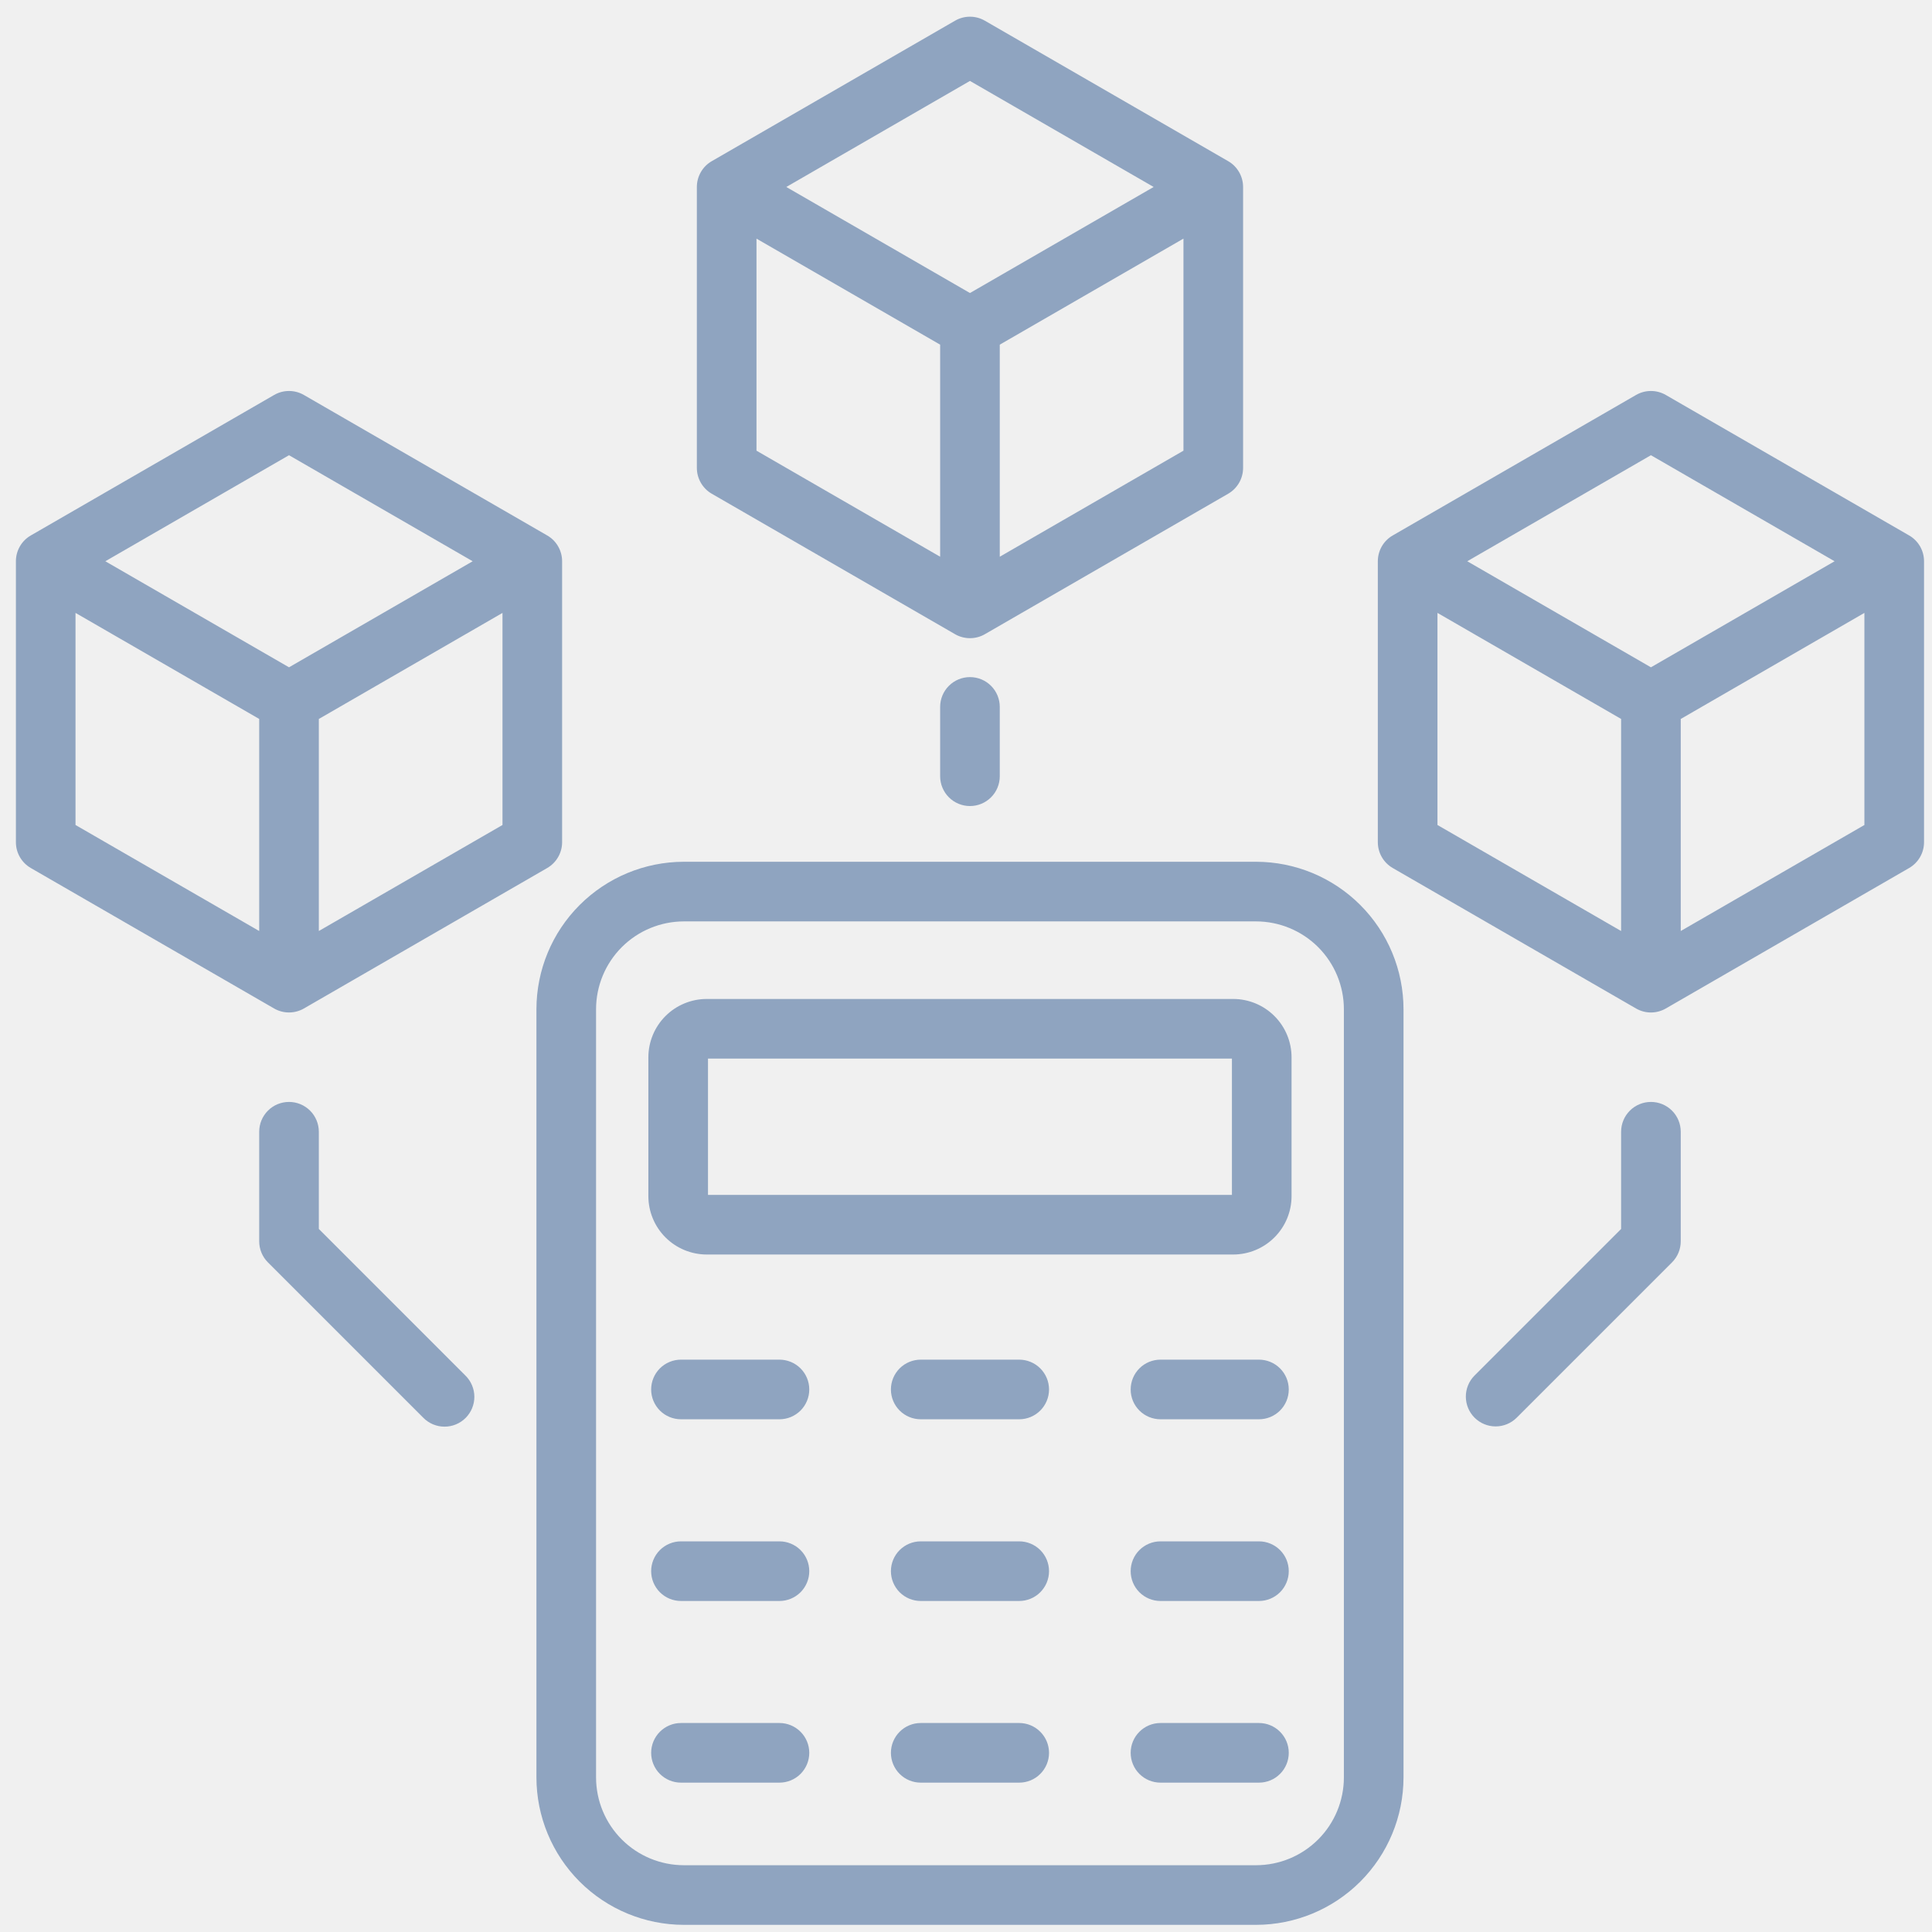
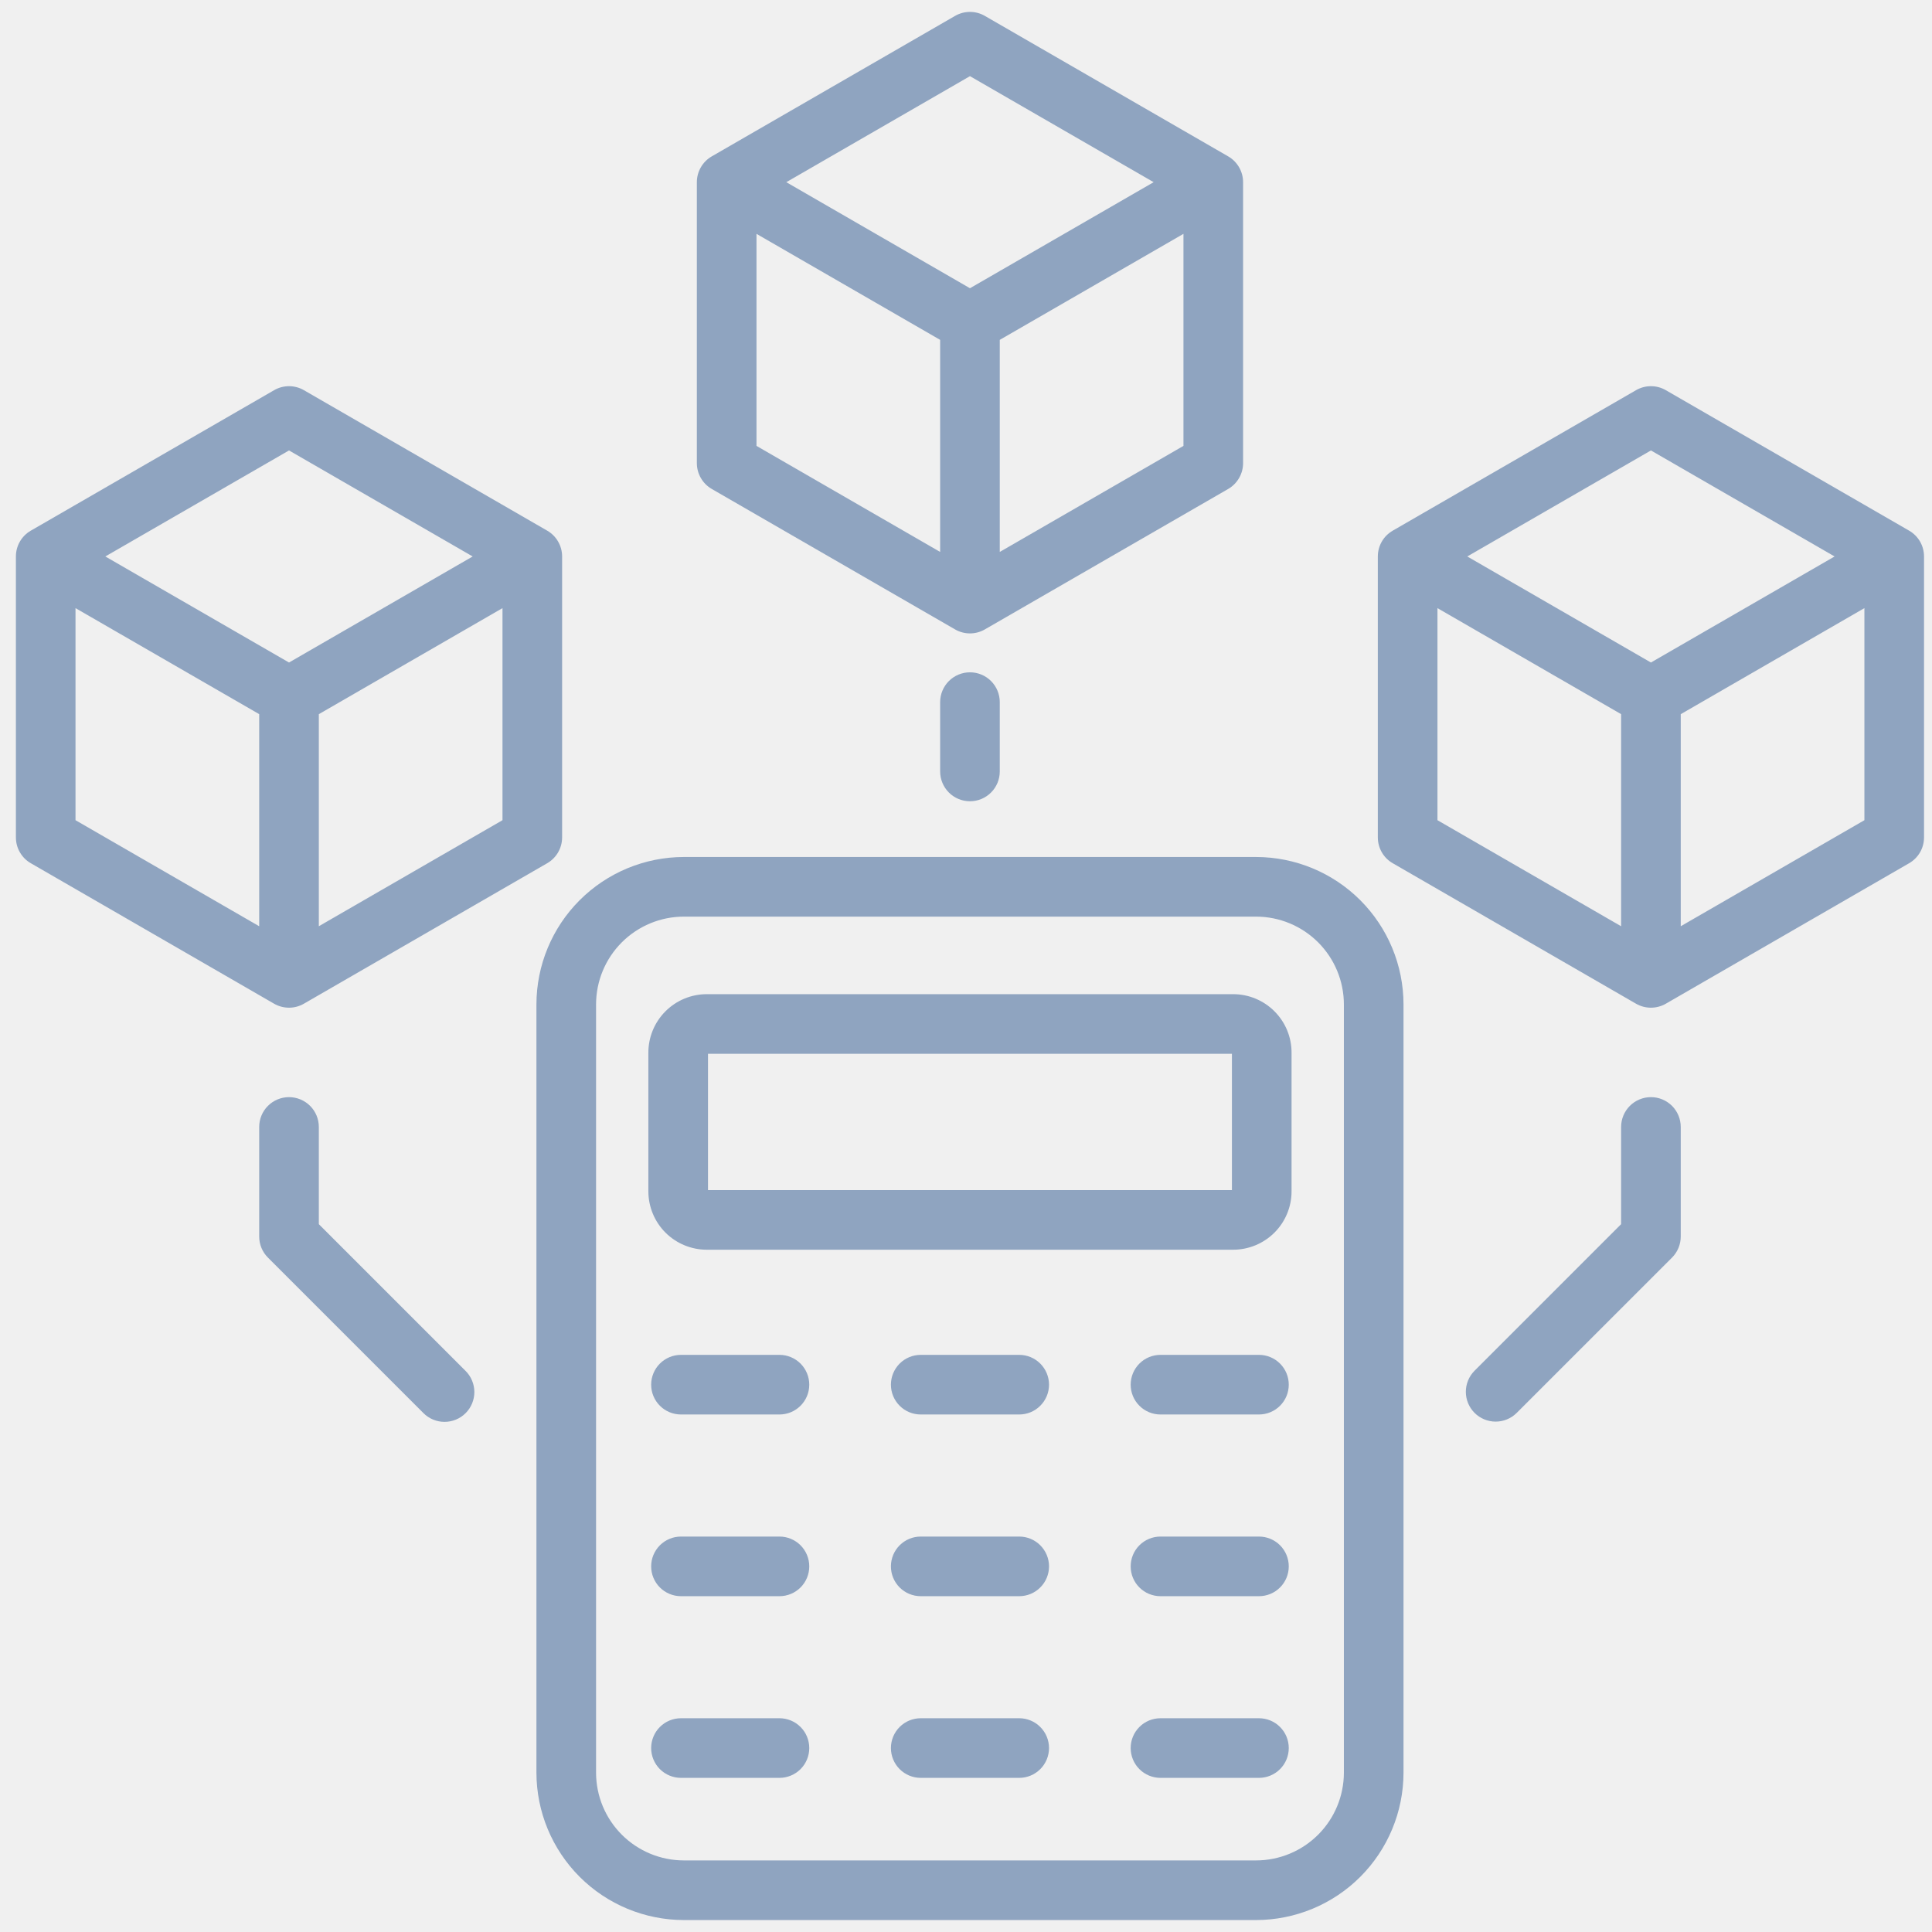
<svg xmlns="http://www.w3.org/2000/svg" width="81" height="81" viewBox="0 0 81 81" fill="none">
-   <g clip-path="url(#clip0_367_924)">
-     <path d="M52.663 36.13H28.67C27.032 36.132 25.461 36.784 24.302 37.943C23.143 39.101 22.492 40.672 22.49 42.311V74.52C22.492 76.158 23.144 77.729 24.302 78.888C25.461 80.046 27.032 80.698 28.67 80.7H52.663C54.301 80.698 55.872 80.046 57.031 78.888C58.189 77.729 58.841 76.158 58.843 74.52V42.311C58.841 40.672 58.189 39.101 57.031 37.943C55.872 36.784 54.301 36.132 52.663 36.13ZM56.343 74.52C56.342 75.496 55.954 76.431 55.264 77.121C54.574 77.811 53.638 78.199 52.663 78.2H28.67C27.694 78.199 26.759 77.811 26.069 77.121C25.379 76.431 24.991 75.496 24.99 74.52V42.311C24.991 41.335 25.379 40.4 26.069 39.709C26.759 39.02 27.694 38.632 28.67 38.63H52.663C53.638 38.632 54.574 39.02 55.264 39.709C55.954 40.4 56.342 41.335 56.343 42.311V74.52ZM51.703 41.882H29.629C28.981 41.883 28.359 42.141 27.9 42.599C27.442 43.058 27.184 43.679 27.183 44.328V50.149C27.184 50.798 27.442 51.42 27.9 51.878C28.359 52.337 28.981 52.595 29.629 52.596H51.703C52.352 52.595 52.974 52.337 53.432 51.878C53.891 51.42 54.149 50.798 54.149 50.149V44.328C54.149 43.68 53.891 43.058 53.432 42.599C52.974 42.141 52.352 41.883 51.703 41.882ZM51.649 50.096H29.683V44.382H51.649V50.096ZM33.929 58.254C33.929 58.586 33.797 58.903 33.563 59.138C33.328 59.372 33.01 59.504 32.679 59.504H28.55C28.219 59.504 27.901 59.372 27.666 59.138C27.432 58.903 27.3 58.586 27.3 58.254C27.3 57.922 27.432 57.605 27.666 57.37C27.901 57.136 28.219 57.004 28.55 57.004H32.679C33.01 57.004 33.328 57.136 33.563 57.37C33.797 57.605 33.929 57.922 33.929 58.254ZM54.032 58.254C54.032 58.586 53.901 58.903 53.666 59.138C53.432 59.372 53.114 59.504 52.782 59.504H48.654C48.322 59.504 48.004 59.372 47.77 59.138C47.535 58.903 47.404 58.586 47.404 58.254C47.404 57.922 47.535 57.605 47.77 57.37C48.004 57.136 48.322 57.004 48.654 57.004H52.782C53.114 57.004 53.432 57.136 53.666 57.37C53.901 57.605 54.032 57.922 54.032 58.254ZM43.981 58.254C43.981 58.586 43.849 58.903 43.614 59.138C43.38 59.372 43.062 59.504 42.731 59.504H38.602C38.27 59.504 37.953 59.372 37.718 59.138C37.484 58.903 37.352 58.586 37.352 58.254C37.352 57.922 37.484 57.605 37.718 57.37C37.953 57.136 38.27 57.004 38.602 57.004H42.731C43.062 57.004 43.38 57.136 43.614 57.37C43.849 57.605 43.981 57.922 43.981 58.254ZM33.929 65.872C33.929 66.203 33.797 66.521 33.563 66.756C33.328 66.99 33.01 67.122 32.679 67.122H28.55C28.219 67.122 27.901 66.99 27.666 66.756C27.432 66.521 27.3 66.203 27.3 65.872C27.3 65.54 27.432 65.222 27.666 64.988C27.901 64.754 28.219 64.622 28.55 64.622H32.679C33.01 64.622 33.328 64.754 33.563 64.988C33.797 65.222 33.929 65.54 33.929 65.872ZM54.032 65.872C54.032 66.203 53.901 66.521 53.666 66.756C53.432 66.99 53.114 67.122 52.782 67.122H48.654C48.322 67.122 48.004 66.99 47.77 66.756C47.535 66.521 47.404 66.203 47.404 65.872C47.404 65.54 47.535 65.222 47.77 64.988C48.004 64.754 48.322 64.622 48.654 64.622H52.782C53.114 64.622 53.432 64.754 53.666 64.988C53.901 65.222 54.032 65.54 54.032 65.872ZM43.981 65.872C43.981 66.203 43.849 66.521 43.614 66.756C43.38 66.99 43.062 67.122 42.731 67.122H38.602C38.27 67.122 37.953 66.99 37.718 66.756C37.484 66.521 37.352 66.203 37.352 65.872C37.352 65.54 37.484 65.222 37.718 64.988C37.953 64.754 38.27 64.622 38.602 64.622H42.731C43.062 64.622 43.38 64.754 43.614 64.988C43.849 65.222 43.981 65.54 43.981 65.872ZM33.929 73.488C33.929 73.82 33.797 74.138 33.563 74.372C33.328 74.607 33.01 74.738 32.679 74.738H28.55C28.219 74.738 27.901 74.607 27.666 74.372C27.432 74.138 27.3 73.82 27.3 73.488C27.3 73.157 27.432 72.839 27.666 72.605C27.901 72.37 28.219 72.238 28.55 72.238H32.679C33.01 72.238 33.328 72.37 33.563 72.605C33.797 72.839 33.929 73.157 33.929 73.488ZM54.032 73.488C54.032 73.82 53.901 74.138 53.666 74.372C53.432 74.607 53.114 74.738 52.782 74.738H48.654C48.322 74.738 48.004 74.607 47.77 74.372C47.535 74.138 47.404 73.82 47.404 73.488C47.404 73.157 47.535 72.839 47.77 72.605C48.004 72.37 48.322 72.238 48.654 72.238H52.782C53.114 72.238 53.432 72.37 53.666 72.605C53.901 72.839 54.032 73.157 54.032 73.488ZM43.981 73.488C43.981 73.82 43.849 74.138 43.614 74.372C43.38 74.607 43.062 74.738 42.731 74.738H38.602C38.27 74.738 37.953 74.607 37.718 74.372C37.484 74.138 37.352 73.82 37.352 73.488C37.352 73.157 37.484 72.839 37.718 72.605C37.953 72.37 38.27 72.238 38.602 72.238H42.731C43.062 72.238 43.38 72.37 43.614 72.605C43.849 72.839 43.981 73.157 43.981 73.488ZM40.666 28.388C40.998 28.388 41.316 28.519 41.55 28.754C41.785 28.988 41.916 29.306 41.916 29.638V32.544C41.916 32.875 41.785 33.193 41.55 33.428C41.316 33.662 40.998 33.794 40.666 33.794C40.335 33.794 40.017 33.662 39.782 33.428C39.548 33.193 39.416 32.875 39.416 32.544V29.638C39.416 29.306 39.548 28.988 39.782 28.754C40.017 28.519 40.335 28.388 40.666 28.388ZM29.841 20.7L40.041 26.589C40.231 26.699 40.447 26.756 40.666 26.756C40.886 26.756 41.101 26.699 41.291 26.589L51.492 20.7C51.682 20.59 51.839 20.433 51.949 20.243C52.059 20.053 52.117 19.837 52.117 19.618V7.839C52.117 7.62 52.059 7.404 51.949 7.214C51.839 7.024 51.682 6.866 51.492 6.757L41.291 0.868C41.101 0.758 40.886 0.7 40.666 0.7C40.447 0.7 40.231 0.758 40.041 0.868L29.841 6.757C29.651 6.866 29.493 7.024 29.384 7.214C29.274 7.404 29.216 7.62 29.216 7.839V19.617C29.216 19.837 29.274 20.052 29.384 20.242C29.493 20.433 29.651 20.59 29.841 20.7ZM31.716 10.005L39.416 14.45V23.341L31.716 18.895V10.005ZM41.916 23.341V14.45L49.617 10.004V18.895L41.916 23.341ZM40.666 3.393L48.367 7.839L40.666 12.285L32.966 7.839L40.666 3.393ZM70.466 47.449V52.042C70.466 52.207 70.434 52.369 70.371 52.521C70.308 52.672 70.216 52.81 70.1 52.926L63.584 59.442C63.349 59.674 63.032 59.804 62.702 59.803C62.372 59.802 62.055 59.67 61.822 59.437C61.588 59.203 61.457 58.887 61.456 58.556C61.455 58.226 61.584 57.909 61.817 57.674L67.966 51.525V47.449C67.966 47.117 68.098 46.799 68.332 46.565C68.567 46.33 68.885 46.199 69.216 46.199C69.548 46.199 69.865 46.33 70.1 46.565C70.334 46.799 70.466 47.117 70.466 47.449H70.466ZM80.041 22.449L69.841 16.56C69.651 16.45 69.435 16.392 69.216 16.392C68.996 16.392 68.781 16.45 68.591 16.56L58.391 22.449C58.201 22.558 58.043 22.716 57.933 22.906C57.824 23.096 57.766 23.312 57.766 23.531V35.309C57.766 35.529 57.824 35.745 57.933 35.934C58.043 36.124 58.201 36.282 58.391 36.392L68.591 42.281C68.781 42.391 68.996 42.449 69.216 42.449C69.435 42.449 69.651 42.391 69.841 42.281L80.041 36.392C80.231 36.282 80.389 36.124 80.499 35.934C80.608 35.744 80.666 35.529 80.666 35.309V23.531C80.666 23.312 80.608 23.096 80.499 22.906C80.389 22.716 80.231 22.558 80.041 22.449ZM69.216 19.085L76.916 23.531L69.216 27.977L61.516 23.531L69.216 19.085ZM60.266 25.696L67.966 30.142V39.033L60.266 34.588V25.696ZM70.466 39.033V30.143L78.166 25.696V34.588L70.466 39.033ZM19.516 57.674C19.634 57.79 19.727 57.928 19.79 58.08C19.854 58.231 19.887 58.395 19.888 58.559C19.888 58.724 19.856 58.887 19.793 59.04C19.731 59.192 19.638 59.331 19.522 59.447C19.405 59.564 19.267 59.656 19.114 59.719C18.962 59.782 18.799 59.814 18.634 59.813C18.469 59.813 18.306 59.78 18.154 59.716C18.002 59.652 17.864 59.559 17.749 59.442L11.233 52.926C11.117 52.81 11.025 52.672 10.962 52.521C10.899 52.369 10.867 52.206 10.867 52.042V47.449C10.867 47.117 10.999 46.799 11.233 46.565C11.467 46.33 11.785 46.199 12.117 46.199C12.448 46.199 12.766 46.33 13.001 46.565C13.235 46.799 13.367 47.117 13.367 47.449V51.524L19.516 57.674ZM12.117 42.448C12.336 42.448 12.552 42.391 12.742 42.281L22.942 36.392C23.132 36.282 23.29 36.124 23.399 35.934C23.509 35.744 23.567 35.529 23.567 35.309V23.531C23.567 23.312 23.509 23.096 23.399 22.906C23.29 22.716 23.132 22.558 22.942 22.449L12.742 16.56C12.552 16.45 12.336 16.392 12.117 16.392C11.897 16.392 11.682 16.45 11.492 16.56L1.292 22.449C1.101 22.558 0.944 22.716 0.834 22.906C0.724 23.096 0.667 23.312 0.667 23.531L0.667 35.309C0.667 35.529 0.724 35.745 0.834 35.934C0.944 36.124 1.101 36.282 1.292 36.392L11.492 42.281C11.682 42.391 11.897 42.449 12.117 42.448ZM13.367 39.033V30.143L21.067 25.697V34.588L13.367 39.033ZM12.117 19.085L19.817 23.531L12.117 27.977L4.416 23.531L12.117 19.085ZM3.166 25.696L10.867 30.142V39.033L3.166 34.588V25.696Z" fill="#8FA4C0" />
-   </g>
-   <defs>
-     <clipPath id="clip0_367_924">
-       <rect width="80" height="80" fill="white" transform="translate(0.666504 0.699951)" />
-     </clipPath>
-   </defs>
+   <path d="M52.663 35.93H28.67C27.032 35.932 25.461 36.583 24.302 37.742C23.143 38.901 22.492 40.471 22.49 42.11V74.319C22.492 75.958 23.144 77.528 24.302 78.687C25.461 79.846 27.032 80.497 28.67 80.499H52.663C54.301 80.497 55.872 79.846 57.031 78.687C58.189 77.528 58.841 75.958 58.843 74.319V42.11C58.841 40.471 58.189 38.901 57.031 37.742C55.872 36.583 54.301 35.932 52.663 35.93ZM56.343 74.319C56.342 75.295 55.954 76.23 55.264 76.92C54.574 77.61 53.638 77.998 52.663 77.999H28.67C27.694 77.998 26.759 77.61 26.069 76.92C25.379 76.23 24.991 75.295 24.99 74.319V42.11C24.991 41.134 25.379 40.199 26.069 39.509C26.759 38.819 27.694 38.431 28.67 38.43H52.663C53.638 38.431 54.574 38.819 55.264 39.509C55.954 40.199 56.342 41.134 56.343 42.11V74.319ZM51.703 41.681H29.629C28.981 41.682 28.359 41.94 27.9 42.399C27.442 42.857 27.184 43.479 27.183 44.127V49.949C27.184 50.597 27.442 51.219 27.9 51.678C28.359 52.136 28.981 52.394 29.629 52.395H51.703C52.352 52.394 52.974 52.136 53.432 51.678C53.891 51.219 54.149 50.597 54.149 49.949V44.127C54.149 43.479 53.891 42.857 53.432 42.399C52.974 41.94 52.352 41.682 51.703 41.681ZM51.649 49.895H29.683V44.181H51.649V49.895ZM33.929 58.053C33.929 58.385 33.797 58.703 33.563 58.937C33.328 59.172 33.01 59.303 32.679 59.303H28.55C28.219 59.303 27.901 59.172 27.666 58.937C27.432 58.703 27.3 58.385 27.3 58.053C27.3 57.722 27.432 57.404 27.666 57.169C27.901 56.935 28.219 56.803 28.55 56.803H32.679C33.01 56.803 33.328 56.935 33.563 57.169C33.797 57.404 33.929 57.722 33.929 58.053ZM54.032 58.053C54.032 58.385 53.901 58.703 53.666 58.937C53.432 59.172 53.114 59.303 52.782 59.303H48.654C48.322 59.303 48.004 59.172 47.77 58.937C47.535 58.703 47.404 58.385 47.404 58.053C47.404 57.722 47.535 57.404 47.77 57.169C48.004 56.935 48.322 56.803 48.654 56.803H52.782C53.114 56.803 53.432 56.935 53.666 57.169C53.901 57.404 54.032 57.722 54.032 58.053ZM43.981 58.053C43.981 58.385 43.849 58.703 43.614 58.937C43.38 59.172 43.062 59.303 42.731 59.303H38.602C38.27 59.303 37.953 59.172 37.718 58.937C37.484 58.703 37.352 58.385 37.352 58.053C37.352 57.722 37.484 57.404 37.718 57.169C37.953 56.935 38.27 56.803 38.602 56.803H42.731C43.062 56.803 43.38 56.935 43.614 57.169C43.849 57.404 43.981 57.722 43.981 58.053ZM33.929 65.671C33.929 66.003 33.797 66.321 33.563 66.555C33.328 66.79 33.01 66.921 32.679 66.921H28.55C28.219 66.921 27.901 66.79 27.666 66.555C27.432 66.321 27.3 66.003 27.3 65.671C27.3 65.34 27.432 65.022 27.666 64.787C27.901 64.553 28.219 64.421 28.55 64.421H32.679C33.01 64.421 33.328 64.553 33.563 64.787C33.797 65.022 33.929 65.34 33.929 65.671ZM54.032 65.671C54.032 66.003 53.901 66.321 53.666 66.555C53.432 66.79 53.114 66.921 52.782 66.921H48.654C48.322 66.921 48.004 66.79 47.77 66.555C47.535 66.321 47.404 66.003 47.404 65.671C47.404 65.34 47.535 65.022 47.77 64.787C48.004 64.553 48.322 64.421 48.654 64.421H52.782C53.114 64.421 53.432 64.553 53.666 64.787C53.901 65.022 54.032 65.34 54.032 65.671ZM43.981 65.671C43.981 66.003 43.849 66.321 43.614 66.555C43.38 66.79 43.062 66.921 42.731 66.921H38.602C38.27 66.921 37.953 66.79 37.718 66.555C37.484 66.321 37.352 66.003 37.352 65.671C37.352 65.34 37.484 65.022 37.718 64.787C37.953 64.553 38.27 64.421 38.602 64.421H42.731C43.062 64.421 43.38 64.553 43.614 64.787C43.849 65.022 43.981 65.34 43.981 65.671ZM33.929 73.288C33.929 73.619 33.797 73.937 33.563 74.172C33.328 74.406 33.01 74.538 32.679 74.538H28.55C28.219 74.538 27.901 74.406 27.666 74.172C27.432 73.937 27.3 73.619 27.3 73.288C27.3 72.956 27.432 72.638 27.666 72.404C27.901 72.169 28.219 72.038 28.55 72.038H32.679C33.01 72.038 33.328 72.169 33.563 72.404C33.797 72.638 33.929 72.956 33.929 73.288ZM54.032 73.288C54.032 73.619 53.901 73.937 53.666 74.172C53.432 74.406 53.114 74.538 52.782 74.538H48.654C48.322 74.538 48.004 74.406 47.77 74.172C47.535 73.937 47.404 73.619 47.404 73.288C47.404 72.956 47.535 72.638 47.77 72.404C48.004 72.169 48.322 72.038 48.654 72.038H52.782C53.114 72.038 53.432 72.169 53.666 72.404C53.901 72.638 54.032 72.956 54.032 73.288ZM43.981 73.288C43.981 73.619 43.849 73.937 43.614 74.172C43.38 74.406 43.062 74.538 42.731 74.538H38.602C38.27 74.538 37.953 74.406 37.718 74.172C37.484 73.937 37.352 73.619 37.352 73.288C37.352 72.956 37.484 72.638 37.718 72.404C37.953 72.169 38.27 72.038 38.602 72.038H42.731C43.062 72.038 43.38 72.169 43.614 72.404C43.849 72.638 43.981 72.956 43.981 73.288ZM40.666 28.187C40.998 28.187 41.316 28.319 41.55 28.553C41.785 28.788 41.916 29.105 41.916 29.437V32.343C41.916 32.675 41.785 32.993 41.55 33.227C41.316 33.462 40.998 33.593 40.666 33.593C40.335 33.593 40.017 33.462 39.782 33.227C39.548 32.993 39.416 32.675 39.416 32.343V29.437C39.416 29.105 39.548 28.788 39.782 28.553C40.017 28.319 40.335 28.187 40.666 28.187ZM29.841 20.5L40.041 26.388C40.231 26.498 40.447 26.556 40.666 26.556C40.886 26.556 41.101 26.498 41.291 26.388L51.492 20.5C51.682 20.39 51.839 20.232 51.949 20.042C52.059 19.852 52.117 19.636 52.117 19.417V7.638C52.117 7.419 52.059 7.203 51.949 7.013C51.839 6.823 51.682 6.666 51.492 6.556L41.291 0.667C41.101 0.557 40.886 0.499 40.666 0.499C40.447 0.499 40.231 0.557 40.041 0.667L29.841 6.556C29.651 6.666 29.493 6.823 29.384 7.013C29.274 7.203 29.216 7.419 29.216 7.638V19.417C29.216 19.636 29.274 19.852 29.384 20.042C29.493 20.232 29.651 20.39 29.841 20.5ZM31.716 9.804L39.416 14.249V23.14L31.716 18.694V9.804ZM41.916 23.14V14.249L49.617 9.804V18.694L41.916 23.14ZM40.666 3.193L48.367 7.638L40.666 12.084L32.966 7.638L40.666 3.193ZM70.466 47.248V51.842C70.466 52.006 70.434 52.168 70.371 52.32C70.308 52.472 70.216 52.609 70.1 52.726L63.584 59.241C63.349 59.473 63.032 59.603 62.702 59.602C62.372 59.601 62.055 59.469 61.822 59.236C61.588 59.002 61.457 58.686 61.456 58.356C61.455 58.026 61.584 57.708 61.817 57.473L67.966 51.324V47.248C67.966 46.916 68.098 46.599 68.332 46.364C68.567 46.13 68.885 45.998 69.216 45.998C69.548 45.998 69.865 46.13 70.1 46.364C70.334 46.599 70.466 46.916 70.466 47.248H70.466ZM80.041 22.248L69.841 16.359C69.651 16.249 69.435 16.191 69.216 16.191C68.996 16.191 68.781 16.249 68.591 16.359L58.391 22.248C58.201 22.358 58.043 22.515 57.933 22.705C57.824 22.895 57.766 23.111 57.766 23.33V35.109C57.766 35.328 57.824 35.544 57.933 35.734C58.043 35.924 58.201 36.082 58.391 36.191L68.591 42.081C68.781 42.19 68.996 42.248 69.216 42.248C69.435 42.248 69.651 42.19 69.841 42.081L80.041 36.191C80.231 36.081 80.389 35.924 80.499 35.734C80.608 35.544 80.666 35.328 80.666 35.109V23.33C80.666 23.111 80.608 22.895 80.499 22.705C80.389 22.515 80.231 22.358 80.041 22.248ZM69.216 18.885L76.916 23.33L69.216 27.776L61.516 23.33L69.216 18.885ZM60.266 25.496L67.966 29.941V38.833L60.266 34.387V25.496ZM70.466 38.833V29.942L78.166 25.496V34.387L70.466 38.833ZM19.516 57.473C19.634 57.589 19.727 57.727 19.79 57.879C19.854 58.031 19.887 58.194 19.888 58.359C19.888 58.523 19.856 58.687 19.793 58.839C19.731 58.991 19.638 59.13 19.522 59.246C19.405 59.363 19.267 59.455 19.114 59.518C18.962 59.581 18.799 59.613 18.634 59.612C18.469 59.612 18.306 59.579 18.154 59.515C18.002 59.452 17.864 59.358 17.749 59.241L11.233 52.725C11.117 52.609 11.025 52.472 10.962 52.32C10.899 52.168 10.867 52.006 10.867 51.842V47.248C10.867 46.916 10.999 46.598 11.233 46.364C11.467 46.13 11.785 45.998 12.117 45.998C12.448 45.998 12.766 46.13 13.001 46.364C13.235 46.598 13.367 46.916 13.367 47.248V51.324L19.516 57.473ZM12.117 42.248C12.336 42.248 12.552 42.19 12.742 42.08L22.942 36.191C23.132 36.081 23.29 35.924 23.399 35.734C23.509 35.544 23.567 35.328 23.567 35.109V23.33C23.567 23.111 23.509 22.895 23.399 22.705C23.29 22.515 23.132 22.358 22.942 22.248L12.742 16.359C12.552 16.249 12.336 16.191 12.117 16.191C11.897 16.191 11.682 16.249 11.492 16.359L1.292 22.248C1.101 22.358 0.944 22.515 0.834 22.705C0.724 22.895 0.667 23.111 0.667 23.33L0.667 35.109C0.667 35.328 0.724 35.544 0.834 35.734C0.944 35.924 1.101 36.082 1.292 36.191L11.492 42.081C11.682 42.19 11.897 42.248 12.117 42.248ZM13.367 38.833V29.942L21.067 25.496V34.387L13.367 38.833ZM12.117 18.885L19.817 23.33L12.117 27.776L4.416 23.33L12.117 18.885ZM3.166 25.496L10.867 29.941V38.833L3.166 34.387V25.496Z" fill="#8FA4C0" />
</svg>
